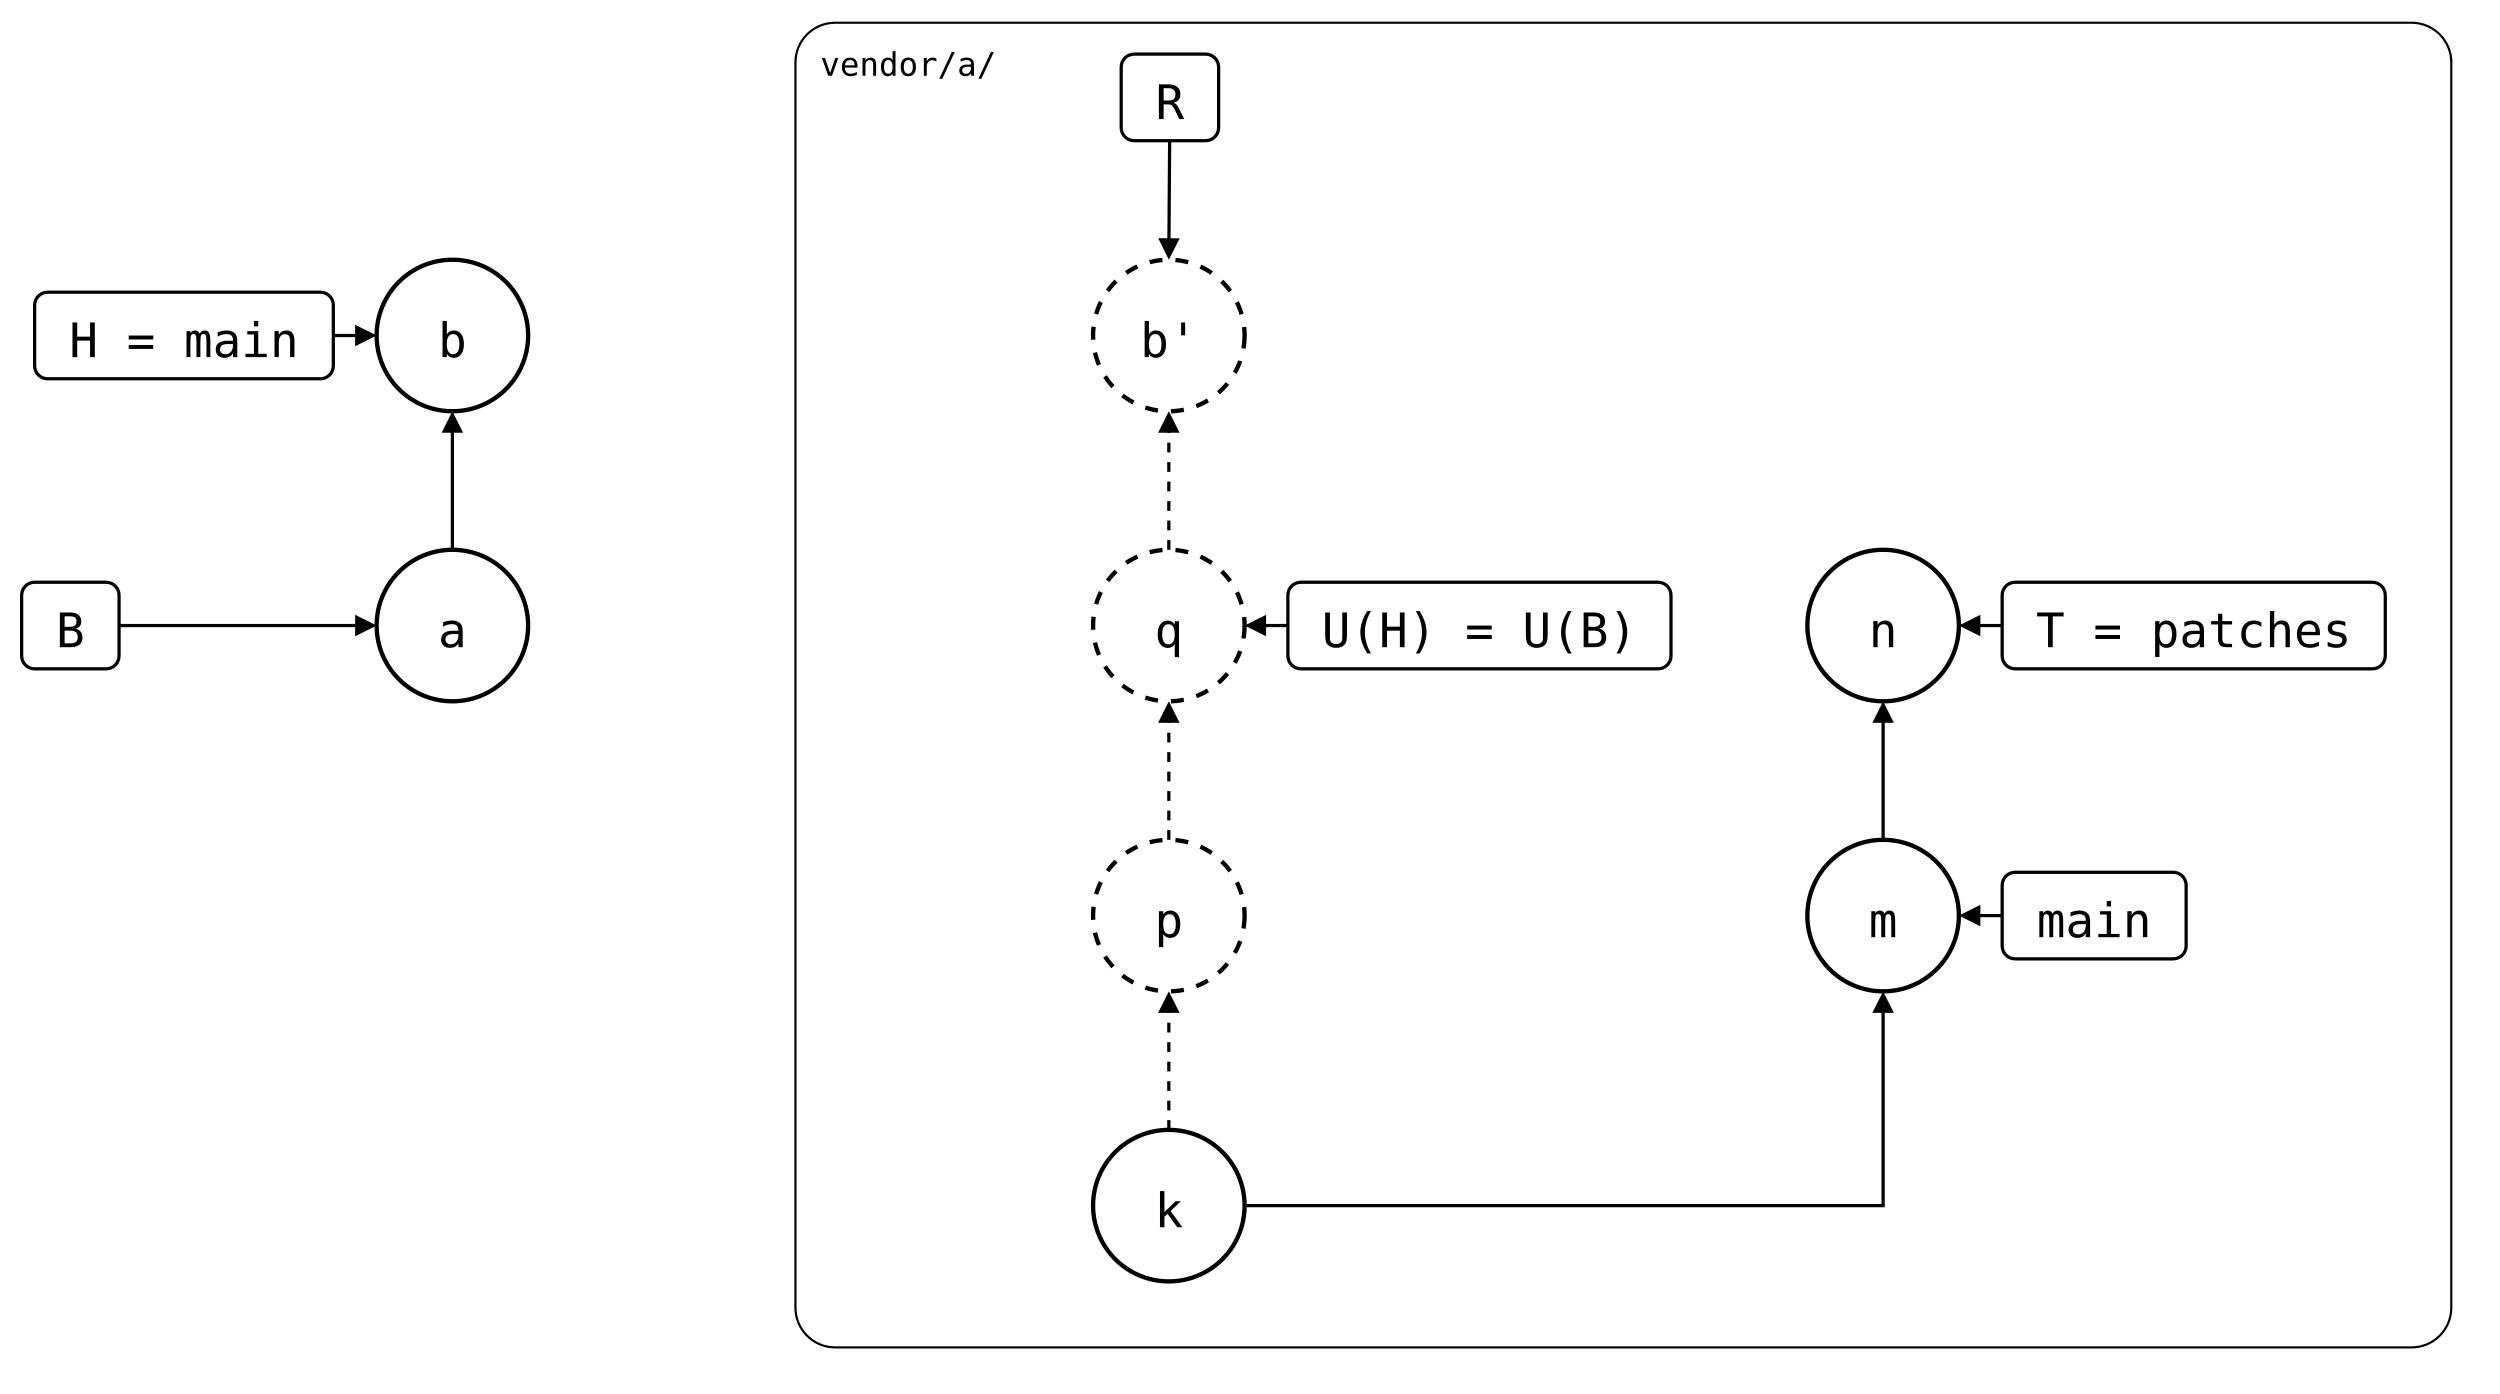
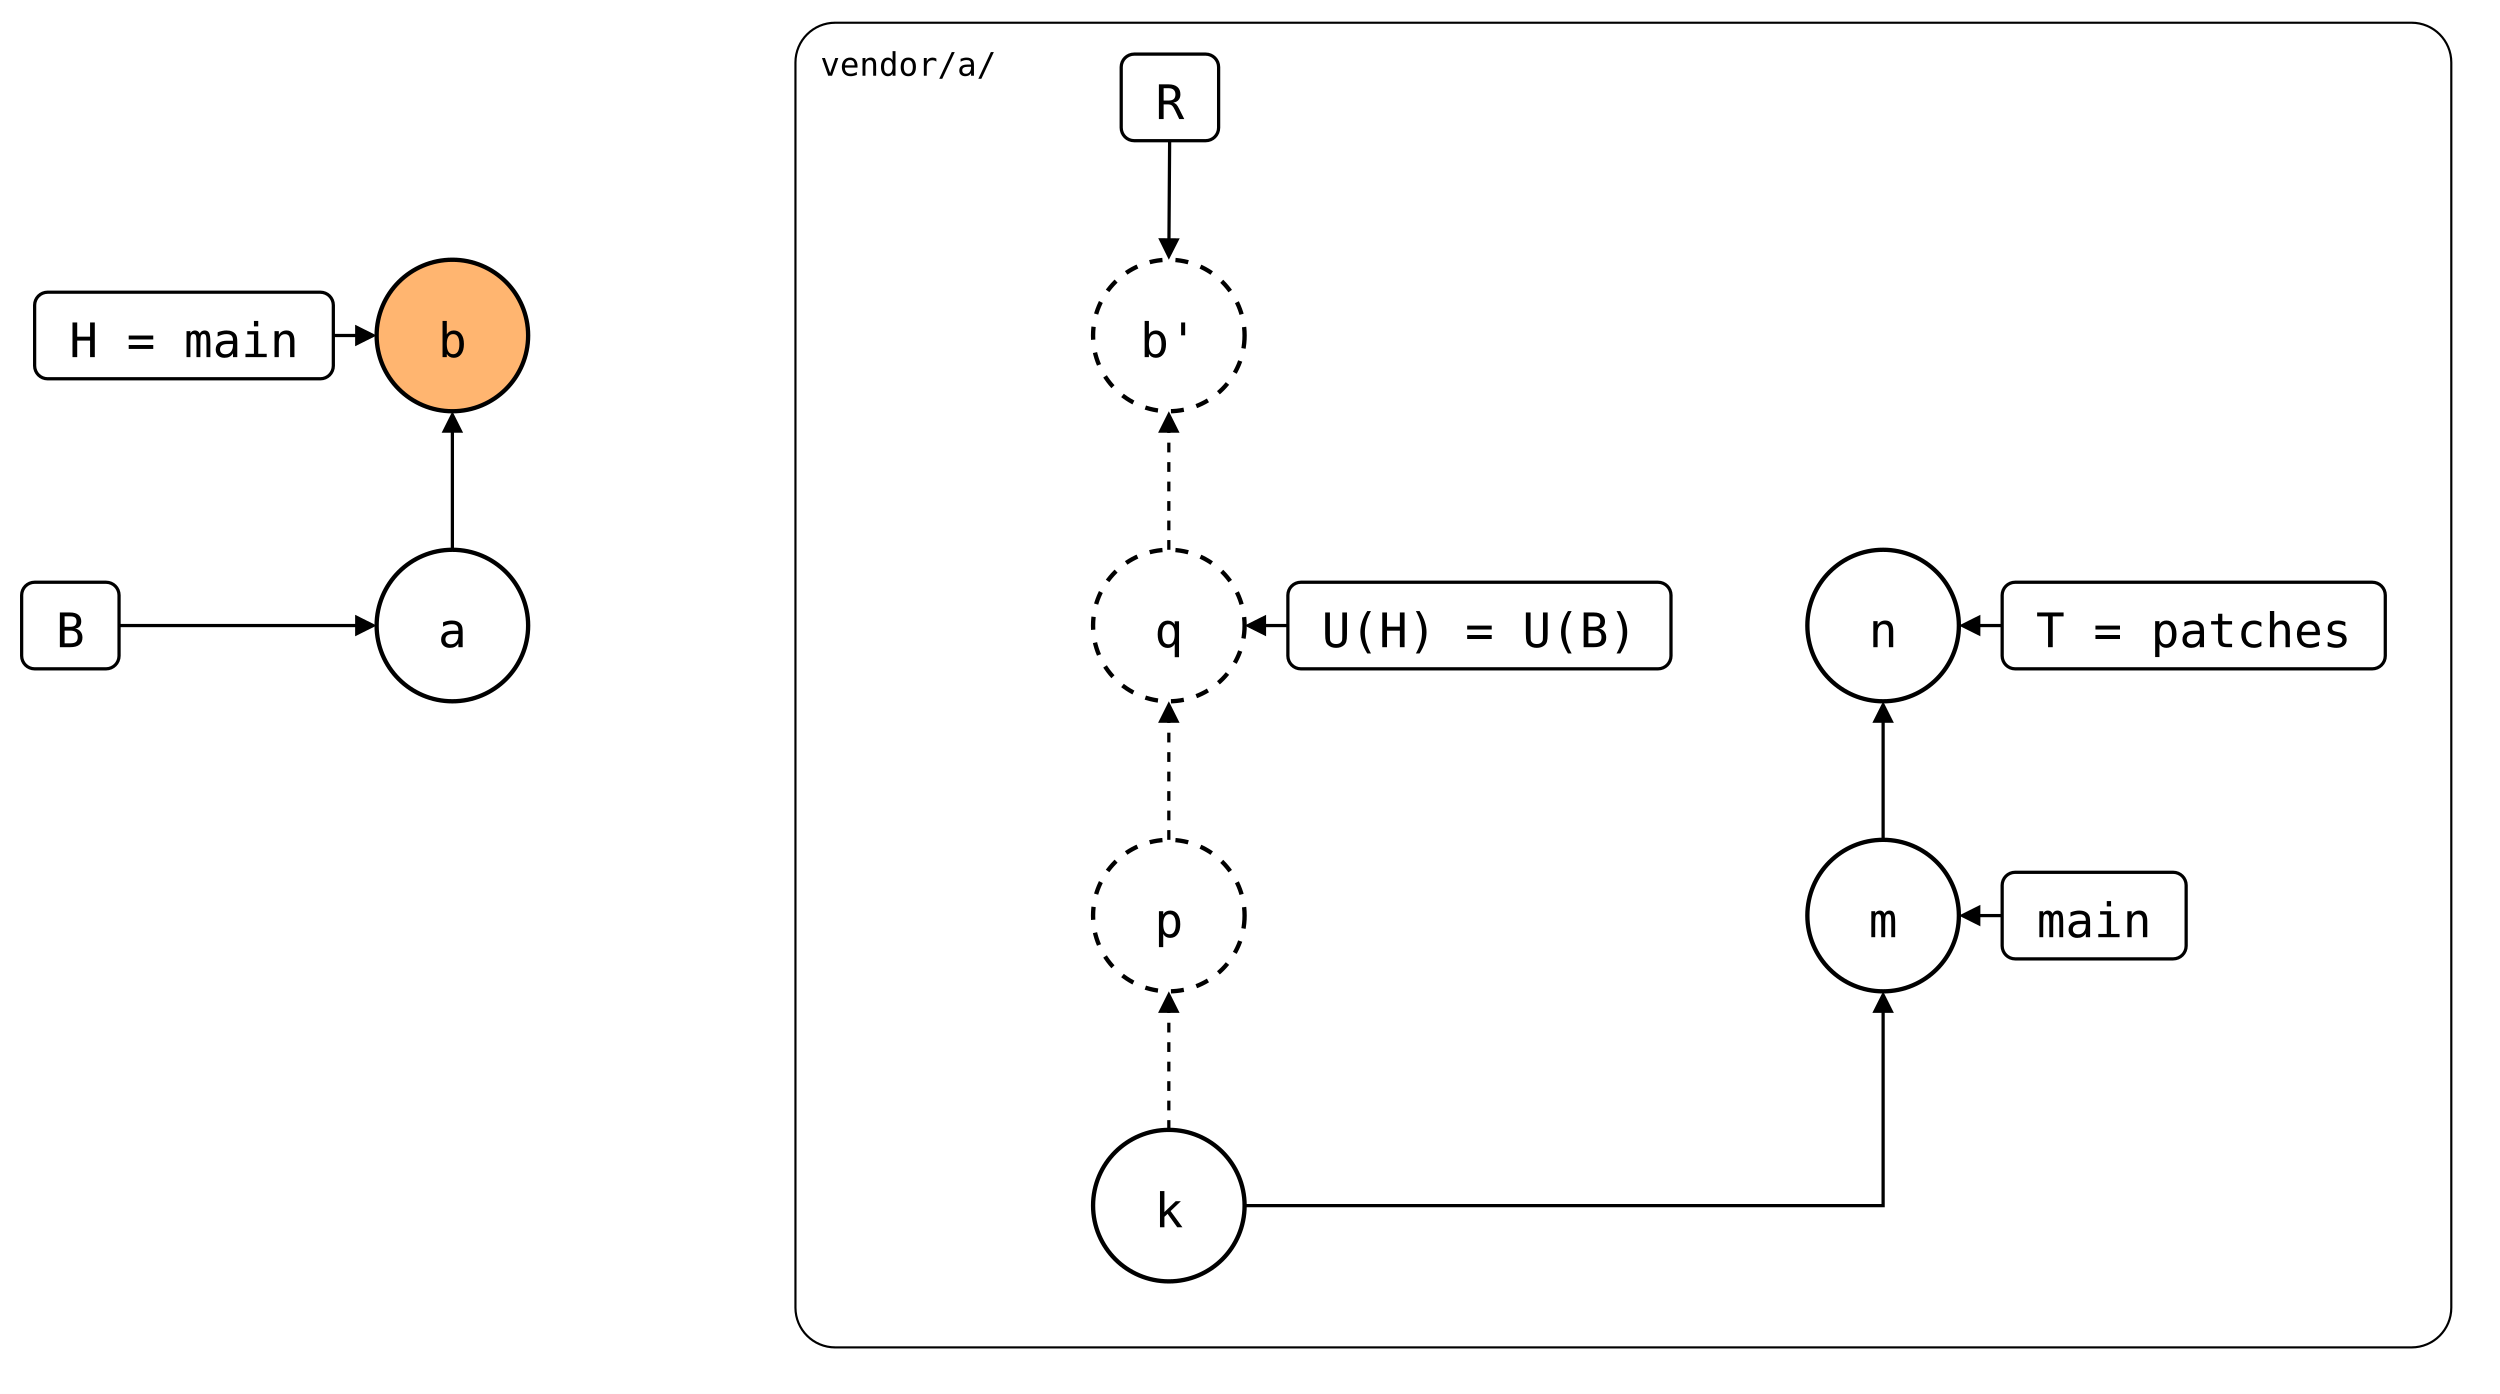
- <svg xmlns="http://www.w3.org/2000/svg" style="background: #ffffff; background-color: light-dark(#ffffff, #121212); color-scheme: light dark;" version="1.1" width="1155px" height="644px" viewBox="0 0 1155 644" id="ge-svg-Di_DtUxA1-rtigqholSJ" content="&lt;mxfile host=&quot;Electron&quot;&gt;&#10;  &lt;diagram name=&quot;unpushed-local-commit&quot; id=&quot;unpushed-local-commit&quot;&gt;&#10;    &lt;mxGraphModel grid=&quot;0&quot; gridSize=&quot;10&quot; guides=&quot;1&quot; tooltips=&quot;1&quot; connect=&quot;1&quot; arrows=&quot;1&quot; fold=&quot;0&quot; page=&quot;0&quot; pageScale=&quot;1&quot; pageWidth=&quot;850&quot; pageHeight=&quot;1100&quot; background=&quot;#ffffff&quot; math=&quot;0&quot; shadow=&quot;0&quot;&gt;&#10;      &lt;root&gt;&#10;        &lt;mxCell id=&quot;0&quot; /&gt;&#10;        &lt;mxCell id=&quot;1&quot; parent=&quot;0&quot; /&gt;&#10;        &lt;mxCell id=&quot;lane&quot; parent=&quot;1&quot; style=&quot;rounded=1;arcSize=3;fillColor=none;strokeWidth=1;fontSize=15;verticalAlign=top;align=left;spacingLeft=10;spacingTop=4;fontFamily=Roboto Mono,monospace;&quot; value=&quot;vendor/a/&quot; vertex=&quot;1&quot;&gt;&#10;          &lt;mxGeometry height=&quot;612&quot; width=&quot;765&quot; x=&quot;422&quot; y=&quot;30&quot; as=&quot;geometry&quot; /&gt;&#10;        &lt;/mxCell&gt;&#10;        &lt;mxCell id=&quot;k&quot; parent=&quot;1&quot; style=&quot;ellipse;aspect=fixed;strokeWidth=2;fontSize=22;fontFamily=Roboto Mono,monospace;&quot; value=&quot;k&quot; vertex=&quot;1&quot;&gt;&#10;          &lt;mxGeometry height=&quot;70&quot; width=&quot;70&quot; x=&quot;560&quot; y=&quot;542&quot; as=&quot;geometry&quot; /&gt;&#10;        &lt;/mxCell&gt;&#10;        &lt;mxCell id=&quot;p&quot; parent=&quot;1&quot; style=&quot;ellipse;aspect=fixed;strokeWidth=2;fontSize=22;fontFamily=Roboto Mono,monospace;dashed=1;&quot; value=&quot;p&quot; vertex=&quot;1&quot;&gt;&#10;          &lt;mxGeometry height=&quot;70&quot; width=&quot;70&quot; x=&quot;560&quot; y=&quot;408&quot; as=&quot;geometry&quot; /&gt;&#10;        &lt;/mxCell&gt;&#10;        &lt;mxCell id=&quot;q&quot; parent=&quot;1&quot; style=&quot;ellipse;aspect=fixed;strokeWidth=2;fontSize=22;fontFamily=Roboto Mono,monospace;dashed=1;&quot; value=&quot;q&quot; vertex=&quot;1&quot;&gt;&#10;          &lt;mxGeometry height=&quot;70&quot; width=&quot;70&quot; x=&quot;560&quot; y=&quot;274&quot; as=&quot;geometry&quot; /&gt;&#10;        &lt;/mxCell&gt;&#10;        &lt;mxCell id=&quot;m&quot; parent=&quot;1&quot; style=&quot;ellipse;aspect=fixed;strokeWidth=2;fontSize=22;fontFamily=Roboto Mono,monospace;&quot; value=&quot;m&quot; vertex=&quot;1&quot;&gt;&#10;          &lt;mxGeometry height=&quot;70&quot; width=&quot;70&quot; x=&quot;890&quot; y=&quot;408&quot; as=&quot;geometry&quot; /&gt;&#10;        &lt;/mxCell&gt;&#10;        &lt;mxCell id=&quot;n&quot; parent=&quot;1&quot; style=&quot;ellipse;aspect=fixed;strokeWidth=2;fontSize=22;fontFamily=Roboto Mono,monospace;&quot; value=&quot;n&quot; vertex=&quot;1&quot;&gt;&#10;          &lt;mxGeometry height=&quot;70&quot; width=&quot;70&quot; x=&quot;890&quot; y=&quot;274&quot; as=&quot;geometry&quot; /&gt;&#10;        &lt;/mxCell&gt;&#10;        &lt;mxCell id=&quot;a&quot; parent=&quot;1&quot; style=&quot;ellipse;aspect=fixed;strokeWidth=2;fontSize=22;fontFamily=Roboto Mono,monospace;&quot; value=&quot;a&quot; vertex=&quot;1&quot;&gt;&#10;          &lt;mxGeometry height=&quot;70&quot; width=&quot;70&quot; x=&quot;229&quot; y=&quot;274&quot; as=&quot;geometry&quot; /&gt;&#10;        &lt;/mxCell&gt;&#10;        &lt;mxCell id=&quot;b&quot; parent=&quot;1&quot; style=&quot;ellipse;aspect=fixed;strokeWidth=2;fontSize=22;fontFamily=Roboto Mono,monospace;&quot; value=&quot;b&quot; vertex=&quot;1&quot;&gt;&#10;          &lt;mxGeometry height=&quot;70&quot; width=&quot;70&quot; x=&quot;229&quot; y=&quot;140&quot; as=&quot;geometry&quot; /&gt;&#10;        &lt;/mxCell&gt;&#10;        &lt;mxCell id=&quot;b2&quot; parent=&quot;1&quot; style=&quot;ellipse;aspect=fixed;strokeWidth=2;fontSize=22;fontFamily=Roboto Mono,monospace;dashed=1;&quot; value=&quot;b&amp;#39;&quot; vertex=&quot;1&quot;&gt;&#10;          &lt;mxGeometry height=&quot;70&quot; width=&quot;70&quot; x=&quot;560&quot; y=&quot;140&quot; as=&quot;geometry&quot; /&gt;&#10;        &lt;/mxCell&gt;&#10;        &lt;mxCell id=&quot;h&quot; parent=&quot;1&quot; style=&quot;rounded=1;strokeWidth=1.5;fontSize=22;fontFamily=Roboto Mono,monospace;&quot; value=&quot;H = main&quot; vertex=&quot;1&quot;&gt;&#10;          &lt;mxGeometry height=&quot;40&quot; width=&quot;138&quot; x=&quot;71&quot; y=&quot;155&quot; as=&quot;geometry&quot; /&gt;&#10;        &lt;/mxCell&gt;&#10;        &lt;mxCell id=&quot;bb&quot; parent=&quot;1&quot; style=&quot;rounded=1;strokeWidth=1.5;fontSize=22;fontFamily=Roboto Mono,monospace;&quot; value=&quot;B&quot; vertex=&quot;1&quot;&gt;&#10;          &lt;mxGeometry height=&quot;40&quot; width=&quot;45&quot; x=&quot;65&quot; y=&quot;289&quot; as=&quot;geometry&quot; /&gt;&#10;        &lt;/mxCell&gt;&#10;        &lt;mxCell id=&quot;r&quot; parent=&quot;1&quot; style=&quot;rounded=1;strokeWidth=1.5;fontSize=22;fontFamily=Roboto Mono,monospace;&quot; value=&quot;R&quot; vertex=&quot;1&quot;&gt;&#10;          &lt;mxGeometry height=&quot;40&quot; width=&quot;45&quot; x=&quot;573&quot; y=&quot;45&quot; as=&quot;geometry&quot; /&gt;&#10;        &lt;/mxCell&gt;&#10;        &lt;mxCell id=&quot;u&quot; parent=&quot;1&quot; style=&quot;rounded=1;strokeWidth=1.5;fontSize=22;fontFamily=Roboto Mono,monospace;&quot; value=&quot;U(H) = U(B)&quot; vertex=&quot;1&quot;&gt;&#10;          &lt;mxGeometry height=&quot;40&quot; width=&quot;177&quot; x=&quot;650&quot; y=&quot;289&quot; as=&quot;geometry&quot; /&gt;&#10;        &lt;/mxCell&gt;&#10;        &lt;mxCell id=&quot;bm&quot; parent=&quot;1&quot; style=&quot;rounded=1;strokeWidth=1.5;fontSize=22;fontFamily=Roboto Mono,monospace;&quot; value=&quot;main&quot; vertex=&quot;1&quot;&gt;&#10;          &lt;mxGeometry height=&quot;40&quot; width=&quot;85&quot; x=&quot;980&quot; y=&quot;423&quot; as=&quot;geometry&quot; /&gt;&#10;        &lt;/mxCell&gt;&#10;        &lt;mxCell id=&quot;bn&quot; parent=&quot;1&quot; style=&quot;rounded=1;strokeWidth=1.5;fontSize=22;fontFamily=Roboto Mono,monospace;&quot; value=&quot;T = patches&quot; vertex=&quot;1&quot;&gt;&#10;          &lt;mxGeometry height=&quot;40&quot; width=&quot;177&quot; x=&quot;980&quot; y=&quot;289&quot; as=&quot;geometry&quot; /&gt;&#10;        &lt;/mxCell&gt;&#10;        &lt;mxCell id=&quot;e1&quot; edge=&quot;1&quot; parent=&quot;1&quot; source=&quot;k&quot; style=&quot;endArrow=block;endFill=1;html=1;strokeWidth=1.5;rounded=0;dashed=1;&quot; target=&quot;p&quot;&gt;&#10;          &lt;mxGeometry relative=&quot;1&quot; as=&quot;geometry&quot; /&gt;&#10;        &lt;/mxCell&gt;&#10;        &lt;mxCell id=&quot;e2&quot; edge=&quot;1&quot; parent=&quot;1&quot; source=&quot;p&quot; style=&quot;endArrow=block;endFill=1;html=1;strokeWidth=1.5;rounded=0;dashed=1;&quot; target=&quot;q&quot;&gt;&#10;          &lt;mxGeometry relative=&quot;1&quot; as=&quot;geometry&quot; /&gt;&#10;        &lt;/mxCell&gt;&#10;        &lt;mxCell id=&quot;e3&quot; edge=&quot;1&quot; parent=&quot;1&quot; source=&quot;k&quot; style=&quot;edgeStyle=orthogonalEdgeStyle;exitX=1;exitY=0.5;entryX=0.5;entryY=1;endArrow=block;endFill=1;html=1;strokeWidth=1.5;rounded=0;&quot; target=&quot;m&quot;&gt;&#10;          &lt;mxGeometry relative=&quot;1&quot; as=&quot;geometry&quot; /&gt;&#10;        &lt;/mxCell&gt;&#10;        &lt;mxCell id=&quot;e4&quot; edge=&quot;1&quot; parent=&quot;1&quot; source=&quot;m&quot; style=&quot;endArrow=block;endFill=1;html=1;strokeWidth=1.5;rounded=0;&quot; target=&quot;n&quot;&gt;&#10;          &lt;mxGeometry relative=&quot;1&quot; as=&quot;geometry&quot; /&gt;&#10;        &lt;/mxCell&gt;&#10;        &lt;mxCell id=&quot;e5&quot; edge=&quot;1&quot; parent=&quot;1&quot; source=&quot;a&quot; style=&quot;endArrow=block;endFill=1;html=1;strokeWidth=1.5;rounded=0;&quot; target=&quot;b&quot;&gt;&#10;          &lt;mxGeometry relative=&quot;1&quot; as=&quot;geometry&quot; /&gt;&#10;        &lt;/mxCell&gt;&#10;        &lt;mxCell id=&quot;e6&quot; edge=&quot;1&quot; parent=&quot;1&quot; source=&quot;q&quot; style=&quot;endArrow=block;endFill=1;html=1;strokeWidth=1.5;rounded=0;dashed=1;&quot; target=&quot;b2&quot;&gt;&#10;          &lt;mxGeometry relative=&quot;1&quot; as=&quot;geometry&quot; /&gt;&#10;        &lt;/mxCell&gt;&#10;        &lt;mxCell id=&quot;e7&quot; edge=&quot;1&quot; parent=&quot;1&quot; source=&quot;h&quot; style=&quot;endArrow=block;endFill=1;html=1;strokeWidth=1.5;rounded=0;&quot; target=&quot;b&quot;&gt;&#10;          &lt;mxGeometry relative=&quot;1&quot; as=&quot;geometry&quot; /&gt;&#10;        &lt;/mxCell&gt;&#10;        &lt;mxCell id=&quot;e8&quot; edge=&quot;1&quot; parent=&quot;1&quot; source=&quot;bb&quot; style=&quot;endArrow=block;endFill=1;html=1;strokeWidth=1.5;rounded=0;&quot; target=&quot;a&quot;&gt;&#10;          &lt;mxGeometry relative=&quot;1&quot; as=&quot;geometry&quot; /&gt;&#10;        &lt;/mxCell&gt;&#10;        &lt;mxCell id=&quot;e9&quot; edge=&quot;1&quot; parent=&quot;1&quot; source=&quot;r&quot; style=&quot;endArrow=block;endFill=1;html=1;strokeWidth=1.5;rounded=0;&quot; target=&quot;b2&quot;&gt;&#10;          &lt;mxGeometry relative=&quot;1&quot; as=&quot;geometry&quot; /&gt;&#10;        &lt;/mxCell&gt;&#10;        &lt;mxCell id=&quot;e10&quot; edge=&quot;1&quot; parent=&quot;1&quot; source=&quot;u&quot; style=&quot;endArrow=block;endFill=1;html=1;strokeWidth=1.5;rounded=0;&quot; target=&quot;q&quot;&gt;&#10;          &lt;mxGeometry relative=&quot;1&quot; as=&quot;geometry&quot; /&gt;&#10;        &lt;/mxCell&gt;&#10;        &lt;mxCell id=&quot;e11&quot; edge=&quot;1&quot; parent=&quot;1&quot; source=&quot;bm&quot; style=&quot;endArrow=block;endFill=1;html=1;strokeWidth=1.5;rounded=0;&quot; target=&quot;m&quot;&gt;&#10;          &lt;mxGeometry relative=&quot;1&quot; as=&quot;geometry&quot; /&gt;&#10;        &lt;/mxCell&gt;&#10;        &lt;mxCell id=&quot;e12&quot; edge=&quot;1&quot; parent=&quot;1&quot; source=&quot;bn&quot; style=&quot;endArrow=block;endFill=1;html=1;strokeWidth=1.5;rounded=0;&quot; target=&quot;n&quot;&gt;&#10;          &lt;mxGeometry relative=&quot;1&quot; as=&quot;geometry&quot; /&gt;&#10;        &lt;/mxCell&gt;&#10;      &lt;/root&gt;&#10;    &lt;/mxGraphModel&gt;&#10;  &lt;/diagram&gt;&#10;&lt;/mxfile&gt;&#10;">
-   <style type="text/css">@supports (color: light-dark(#000, #fff)) { #ge-svg-Di_DtUxA1-rtigqholSJ { --ge-adaptive-bg: light-dark(#ffffff, var(--ge-dark-color, #121212)); } }</style>
+ <svg xmlns="http://www.w3.org/2000/svg" style="background: #ffffff; background-color: light-dark(#ffffff, #121212); color-scheme: light dark;" version="1.1" width="1155px" height="644px" viewBox="0 0 1155 644" id="ge-svg-sF1J1yBfKbfYiy0EshOV" content="&lt;mxfile host=&quot;Electron&quot;&gt;&#10;  &lt;diagram name=&quot;unpushed-local-commit&quot; id=&quot;unpushed-local-commit&quot;&gt;&#10;    &lt;mxGraphModel grid=&quot;0&quot; gridSize=&quot;10&quot; guides=&quot;1&quot; tooltips=&quot;1&quot; connect=&quot;1&quot; arrows=&quot;1&quot; fold=&quot;0&quot; page=&quot;0&quot; pageScale=&quot;1&quot; pageWidth=&quot;850&quot; pageHeight=&quot;1100&quot; background=&quot;#ffffff&quot; math=&quot;0&quot; shadow=&quot;0&quot;&gt;&#10;      &lt;root&gt;&#10;        &lt;mxCell id=&quot;0&quot; /&gt;&#10;        &lt;mxCell id=&quot;1&quot; parent=&quot;0&quot; /&gt;&#10;        &lt;mxCell id=&quot;lane&quot; parent=&quot;1&quot; style=&quot;rounded=1;arcSize=3;fillColor=none;strokeWidth=1;fontSize=15;verticalAlign=top;align=left;spacingLeft=10;spacingTop=4;fontFamily=Roboto Mono,monospace;&quot; value=&quot;vendor/a/&quot; vertex=&quot;1&quot;&gt;&#10;          &lt;mxGeometry height=&quot;612&quot; width=&quot;765&quot; x=&quot;422&quot; y=&quot;30&quot; as=&quot;geometry&quot; /&gt;&#10;        &lt;/mxCell&gt;&#10;        &lt;mxCell id=&quot;k&quot; parent=&quot;1&quot; style=&quot;ellipse;aspect=fixed;strokeWidth=2;fontSize=22;fontFamily=Roboto Mono,monospace;&quot; value=&quot;k&quot; vertex=&quot;1&quot;&gt;&#10;          &lt;mxGeometry height=&quot;70&quot; width=&quot;70&quot; x=&quot;560&quot; y=&quot;542&quot; as=&quot;geometry&quot; /&gt;&#10;        &lt;/mxCell&gt;&#10;        &lt;mxCell id=&quot;p&quot; parent=&quot;1&quot; style=&quot;ellipse;aspect=fixed;strokeWidth=2;fontSize=22;fontFamily=Roboto Mono,monospace;dashed=1;&quot; value=&quot;p&quot; vertex=&quot;1&quot;&gt;&#10;          &lt;mxGeometry height=&quot;70&quot; width=&quot;70&quot; x=&quot;560&quot; y=&quot;408&quot; as=&quot;geometry&quot; /&gt;&#10;        &lt;/mxCell&gt;&#10;        &lt;mxCell id=&quot;q&quot; parent=&quot;1&quot; style=&quot;ellipse;aspect=fixed;strokeWidth=2;fontSize=22;fontFamily=Roboto Mono,monospace;dashed=1;&quot; value=&quot;q&quot; vertex=&quot;1&quot;&gt;&#10;          &lt;mxGeometry height=&quot;70&quot; width=&quot;70&quot; x=&quot;560&quot; y=&quot;274&quot; as=&quot;geometry&quot; /&gt;&#10;        &lt;/mxCell&gt;&#10;        &lt;mxCell id=&quot;m&quot; parent=&quot;1&quot; style=&quot;ellipse;aspect=fixed;strokeWidth=2;fontSize=22;fontFamily=Roboto Mono,monospace;&quot; value=&quot;m&quot; vertex=&quot;1&quot;&gt;&#10;          &lt;mxGeometry height=&quot;70&quot; width=&quot;70&quot; x=&quot;890&quot; y=&quot;408&quot; as=&quot;geometry&quot; /&gt;&#10;        &lt;/mxCell&gt;&#10;        &lt;mxCell id=&quot;n&quot; parent=&quot;1&quot; style=&quot;ellipse;aspect=fixed;strokeWidth=2;fontSize=22;fontFamily=Roboto Mono,monospace;&quot; value=&quot;n&quot; vertex=&quot;1&quot;&gt;&#10;          &lt;mxGeometry height=&quot;70&quot; width=&quot;70&quot; x=&quot;890&quot; y=&quot;274&quot; as=&quot;geometry&quot; /&gt;&#10;        &lt;/mxCell&gt;&#10;        &lt;mxCell id=&quot;a&quot; parent=&quot;1&quot; style=&quot;ellipse;aspect=fixed;strokeWidth=2;fontSize=22;fontFamily=Roboto Mono,monospace;&quot; value=&quot;a&quot; vertex=&quot;1&quot;&gt;&#10;          &lt;mxGeometry height=&quot;70&quot; width=&quot;70&quot; x=&quot;229&quot; y=&quot;274&quot; as=&quot;geometry&quot; /&gt;&#10;        &lt;/mxCell&gt;&#10;        &lt;mxCell id=&quot;b&quot; parent=&quot;1&quot; style=&quot;ellipse;aspect=fixed;strokeWidth=2;fontSize=22;fontFamily=Roboto Mono,monospace;fillColor=#FFB570;&quot; value=&quot;b&quot; vertex=&quot;1&quot;&gt;&#10;          &lt;mxGeometry height=&quot;70&quot; width=&quot;70&quot; x=&quot;229&quot; y=&quot;140&quot; as=&quot;geometry&quot; /&gt;&#10;        &lt;/mxCell&gt;&#10;        &lt;mxCell id=&quot;b2&quot; parent=&quot;1&quot; style=&quot;ellipse;aspect=fixed;strokeWidth=2;fontSize=22;fontFamily=Roboto Mono,monospace;dashed=1;&quot; value=&quot;b&amp;#39;&quot; vertex=&quot;1&quot;&gt;&#10;          &lt;mxGeometry height=&quot;70&quot; width=&quot;70&quot; x=&quot;560&quot; y=&quot;140&quot; as=&quot;geometry&quot; /&gt;&#10;        &lt;/mxCell&gt;&#10;        &lt;mxCell id=&quot;h&quot; parent=&quot;1&quot; style=&quot;rounded=1;strokeWidth=1.5;fontSize=22;fontFamily=Roboto Mono,monospace;&quot; value=&quot;H = main&quot; vertex=&quot;1&quot;&gt;&#10;          &lt;mxGeometry height=&quot;40&quot; width=&quot;138&quot; x=&quot;71&quot; y=&quot;155&quot; as=&quot;geometry&quot; /&gt;&#10;        &lt;/mxCell&gt;&#10;        &lt;mxCell id=&quot;bb&quot; parent=&quot;1&quot; style=&quot;rounded=1;strokeWidth=1.5;fontSize=22;fontFamily=Roboto Mono,monospace;&quot; value=&quot;B&quot; vertex=&quot;1&quot;&gt;&#10;          &lt;mxGeometry height=&quot;40&quot; width=&quot;45&quot; x=&quot;65&quot; y=&quot;289&quot; as=&quot;geometry&quot; /&gt;&#10;        &lt;/mxCell&gt;&#10;        &lt;mxCell id=&quot;r&quot; parent=&quot;1&quot; style=&quot;rounded=1;strokeWidth=1.5;fontSize=22;fontFamily=Roboto Mono,monospace;&quot; value=&quot;R&quot; vertex=&quot;1&quot;&gt;&#10;          &lt;mxGeometry height=&quot;40&quot; width=&quot;45&quot; x=&quot;573&quot; y=&quot;45&quot; as=&quot;geometry&quot; /&gt;&#10;        &lt;/mxCell&gt;&#10;        &lt;mxCell id=&quot;u&quot; parent=&quot;1&quot; style=&quot;rounded=1;strokeWidth=1.5;fontSize=22;fontFamily=Roboto Mono,monospace;&quot; value=&quot;U(H) = U(B)&quot; vertex=&quot;1&quot;&gt;&#10;          &lt;mxGeometry height=&quot;40&quot; width=&quot;177&quot; x=&quot;650&quot; y=&quot;289&quot; as=&quot;geometry&quot; /&gt;&#10;        &lt;/mxCell&gt;&#10;        &lt;mxCell id=&quot;bm&quot; parent=&quot;1&quot; style=&quot;rounded=1;strokeWidth=1.5;fontSize=22;fontFamily=Roboto Mono,monospace;&quot; value=&quot;main&quot; vertex=&quot;1&quot;&gt;&#10;          &lt;mxGeometry height=&quot;40&quot; width=&quot;85&quot; x=&quot;980&quot; y=&quot;423&quot; as=&quot;geometry&quot; /&gt;&#10;        &lt;/mxCell&gt;&#10;        &lt;mxCell id=&quot;bn&quot; parent=&quot;1&quot; style=&quot;rounded=1;strokeWidth=1.5;fontSize=22;fontFamily=Roboto Mono,monospace;&quot; value=&quot;T = patches&quot; vertex=&quot;1&quot;&gt;&#10;          &lt;mxGeometry height=&quot;40&quot; width=&quot;177&quot; x=&quot;980&quot; y=&quot;289&quot; as=&quot;geometry&quot; /&gt;&#10;        &lt;/mxCell&gt;&#10;        &lt;mxCell id=&quot;e1&quot; edge=&quot;1&quot; parent=&quot;1&quot; source=&quot;k&quot; style=&quot;endArrow=block;endFill=1;html=1;strokeWidth=1.5;rounded=0;dashed=1;&quot; target=&quot;p&quot;&gt;&#10;          &lt;mxGeometry relative=&quot;1&quot; as=&quot;geometry&quot; /&gt;&#10;        &lt;/mxCell&gt;&#10;        &lt;mxCell id=&quot;e2&quot; edge=&quot;1&quot; parent=&quot;1&quot; source=&quot;p&quot; style=&quot;endArrow=block;endFill=1;html=1;strokeWidth=1.5;rounded=0;dashed=1;&quot; target=&quot;q&quot;&gt;&#10;          &lt;mxGeometry relative=&quot;1&quot; as=&quot;geometry&quot; /&gt;&#10;        &lt;/mxCell&gt;&#10;        &lt;mxCell id=&quot;e3&quot; edge=&quot;1&quot; parent=&quot;1&quot; source=&quot;k&quot; style=&quot;edgeStyle=orthogonalEdgeStyle;exitX=1;exitY=0.5;entryX=0.5;entryY=1;endArrow=block;endFill=1;html=1;strokeWidth=1.5;rounded=0;&quot; target=&quot;m&quot;&gt;&#10;          &lt;mxGeometry relative=&quot;1&quot; as=&quot;geometry&quot; /&gt;&#10;        &lt;/mxCell&gt;&#10;        &lt;mxCell id=&quot;e4&quot; edge=&quot;1&quot; parent=&quot;1&quot; source=&quot;m&quot; style=&quot;endArrow=block;endFill=1;html=1;strokeWidth=1.5;rounded=0;&quot; target=&quot;n&quot;&gt;&#10;          &lt;mxGeometry relative=&quot;1&quot; as=&quot;geometry&quot; /&gt;&#10;        &lt;/mxCell&gt;&#10;        &lt;mxCell id=&quot;e5&quot; edge=&quot;1&quot; parent=&quot;1&quot; source=&quot;a&quot; style=&quot;endArrow=block;endFill=1;html=1;strokeWidth=1.5;rounded=0;&quot; target=&quot;b&quot;&gt;&#10;          &lt;mxGeometry relative=&quot;1&quot; as=&quot;geometry&quot; /&gt;&#10;        &lt;/mxCell&gt;&#10;        &lt;mxCell id=&quot;e6&quot; edge=&quot;1&quot; parent=&quot;1&quot; source=&quot;q&quot; style=&quot;endArrow=block;endFill=1;html=1;strokeWidth=1.5;rounded=0;dashed=1;&quot; target=&quot;b2&quot;&gt;&#10;          &lt;mxGeometry relative=&quot;1&quot; as=&quot;geometry&quot; /&gt;&#10;        &lt;/mxCell&gt;&#10;        &lt;mxCell id=&quot;e7&quot; edge=&quot;1&quot; parent=&quot;1&quot; source=&quot;h&quot; style=&quot;endArrow=block;endFill=1;html=1;strokeWidth=1.5;rounded=0;&quot; target=&quot;b&quot;&gt;&#10;          &lt;mxGeometry relative=&quot;1&quot; as=&quot;geometry&quot; /&gt;&#10;        &lt;/mxCell&gt;&#10;        &lt;mxCell id=&quot;e8&quot; edge=&quot;1&quot; parent=&quot;1&quot; source=&quot;bb&quot; style=&quot;endArrow=block;endFill=1;html=1;strokeWidth=1.5;rounded=0;&quot; target=&quot;a&quot;&gt;&#10;          &lt;mxGeometry relative=&quot;1&quot; as=&quot;geometry&quot; /&gt;&#10;        &lt;/mxCell&gt;&#10;        &lt;mxCell id=&quot;e9&quot; edge=&quot;1&quot; parent=&quot;1&quot; source=&quot;r&quot; style=&quot;endArrow=block;endFill=1;html=1;strokeWidth=1.5;rounded=0;&quot; target=&quot;b2&quot;&gt;&#10;          &lt;mxGeometry relative=&quot;1&quot; as=&quot;geometry&quot; /&gt;&#10;        &lt;/mxCell&gt;&#10;        &lt;mxCell id=&quot;e10&quot; edge=&quot;1&quot; parent=&quot;1&quot; source=&quot;u&quot; style=&quot;endArrow=block;endFill=1;html=1;strokeWidth=1.5;rounded=0;&quot; target=&quot;q&quot;&gt;&#10;          &lt;mxGeometry relative=&quot;1&quot; as=&quot;geometry&quot; /&gt;&#10;        &lt;/mxCell&gt;&#10;        &lt;mxCell id=&quot;e11&quot; edge=&quot;1&quot; parent=&quot;1&quot; source=&quot;bm&quot; style=&quot;endArrow=block;endFill=1;html=1;strokeWidth=1.5;rounded=0;&quot; target=&quot;m&quot;&gt;&#10;          &lt;mxGeometry relative=&quot;1&quot; as=&quot;geometry&quot; /&gt;&#10;        &lt;/mxCell&gt;&#10;        &lt;mxCell id=&quot;e12&quot; edge=&quot;1&quot; parent=&quot;1&quot; source=&quot;bn&quot; style=&quot;endArrow=block;endFill=1;html=1;strokeWidth=1.5;rounded=0;&quot; target=&quot;n&quot;&gt;&#10;          &lt;mxGeometry relative=&quot;1&quot; as=&quot;geometry&quot; /&gt;&#10;        &lt;/mxCell&gt;&#10;      &lt;/root&gt;&#10;    &lt;/mxGraphModel&gt;&#10;  &lt;/diagram&gt;&#10;&lt;/mxfile&gt;&#10;">
+   <style type="text/css">@supports (color: light-dark(#000, #fff)) { #ge-svg-sF1J1yBfKbfYiy0EshOV { --ge-adaptive-bg: light-dark(#ffffff, var(--ge-dark-color, #121212)); } }</style>
  <defs />
  <rect fill="#ffffff" width="100%" height="100%" x="0" y="0" style="fill: light-dark(rgb(255, 255, 255), rgb(18, 18, 18));" />
  <g>
    <g data-cell-id="0">
      <g data-cell-id="1">
        <g data-cell-id="lane">
          <g transform="translate(0.5,0.5)">
            <rect x="367" y="10" width="765" height="612" rx="18.36" ry="18.36" fill="none" stroke="#000000" pointer-events="all" style="stroke: light-dark(rgb(0, 0, 0), rgb(255, 255, 255));" />
          </g>
          <g>
            <g fill="#000000" font-family="'Roboto Mono', monospace" text-anchor="start" font-size="15px" style="fill: light-dark(rgb(0, 0, 0), rgb(255, 255, 255));">
              <text x="379" y="35">vendor/a/</text>
            </g>
          </g>
        </g>
        <g data-cell-id="k">
          <g>
            <ellipse cx="540" cy="557" rx="35" ry="35" fill="#ffffff" stroke="#000000" stroke-width="2" pointer-events="all" style="fill: var(--ge-adaptive-bg, #ffffff); stroke: light-dark(rgb(0, 0, 0), rgb(255, 255, 255));" />
          </g>
          <g>
            <g fill="#000000" font-family="'Roboto Mono', monospace" text-anchor="middle" font-size="22px" style="fill: light-dark(rgb(0, 0, 0), rgb(255, 255, 255));">
              <text x="540" y="567">k</text>
            </g>
          </g>
        </g>
        <g data-cell-id="p">
          <g>
            <ellipse cx="540" cy="423" rx="35" ry="35" fill="#ffffff" stroke="#000000" stroke-width="2" stroke-dasharray="6 6" pointer-events="all" style="fill: var(--ge-adaptive-bg, #ffffff); stroke: light-dark(rgb(0, 0, 0), rgb(255, 255, 255));" />
          </g>
          <g>
            <g fill="#000000" font-family="'Roboto Mono', monospace" text-anchor="middle" font-size="22px" style="fill: light-dark(rgb(0, 0, 0), rgb(255, 255, 255));">
              <text x="540" y="433">p</text>
            </g>
          </g>
        </g>
        <g data-cell-id="q">
          <g>
            <ellipse cx="540" cy="289" rx="35" ry="35" fill="#ffffff" stroke="#000000" stroke-width="2" stroke-dasharray="6 6" pointer-events="all" style="fill: var(--ge-adaptive-bg, #ffffff); stroke: light-dark(rgb(0, 0, 0), rgb(255, 255, 255));" />
          </g>
          <g>
            <g fill="#000000" font-family="'Roboto Mono', monospace" text-anchor="middle" font-size="22px" style="fill: light-dark(rgb(0, 0, 0), rgb(255, 255, 255));">
              <text x="540" y="299">q</text>
            </g>
          </g>
        </g>
        <g data-cell-id="m">
          <g>
            <ellipse cx="870" cy="423" rx="35" ry="35" fill="#ffffff" stroke="#000000" stroke-width="2" pointer-events="all" style="fill: var(--ge-adaptive-bg, #ffffff); stroke: light-dark(rgb(0, 0, 0), rgb(255, 255, 255));" />
          </g>
          <g>
            <g fill="#000000" font-family="'Roboto Mono', monospace" text-anchor="middle" font-size="22px" style="fill: light-dark(rgb(0, 0, 0), rgb(255, 255, 255));">
              <text x="870" y="433">m</text>
            </g>
          </g>
        </g>
        <g data-cell-id="n">
          <g>
            <ellipse cx="870" cy="289" rx="35" ry="35" fill="#ffffff" stroke="#000000" stroke-width="2" pointer-events="all" style="fill: var(--ge-adaptive-bg, #ffffff); stroke: light-dark(rgb(0, 0, 0), rgb(255, 255, 255));" />
          </g>
          <g>
            <g fill="#000000" font-family="'Roboto Mono', monospace" text-anchor="middle" font-size="22px" style="fill: light-dark(rgb(0, 0, 0), rgb(255, 255, 255));">
              <text x="870" y="299">n</text>
            </g>
          </g>
        </g>
        <g data-cell-id="a">
          <g>
            <ellipse cx="209" cy="289" rx="35" ry="35" fill="#ffffff" stroke="#000000" stroke-width="2" pointer-events="all" style="fill: var(--ge-adaptive-bg, #ffffff); stroke: light-dark(rgb(0, 0, 0), rgb(255, 255, 255));" />
          </g>
          <g>
            <g fill="#000000" font-family="'Roboto Mono', monospace" text-anchor="middle" font-size="22px" style="fill: light-dark(rgb(0, 0, 0), rgb(255, 255, 255));">
              <text x="209" y="299">a</text>
            </g>
          </g>
        </g>
        <g data-cell-id="b">
          <g>
-             <ellipse cx="209" cy="155" rx="35" ry="35" fill="#ffffff" stroke="#000000" stroke-width="2" pointer-events="all" style="fill: var(--ge-adaptive-bg, #ffffff); stroke: light-dark(rgb(0, 0, 0), rgb(255, 255, 255));" />
+             <ellipse cx="209" cy="155" rx="35" ry="35" fill="#ffb570" stroke="#000000" stroke-width="2" pointer-events="all" style="fill: light-dark(rgb(255, 181, 112), rgb(126, 63, 3)); stroke: light-dark(rgb(0, 0, 0), rgb(255, 255, 255));" />
          </g>
          <g>
            <g fill="#000000" font-family="'Roboto Mono', monospace" text-anchor="middle" font-size="22px" style="fill: light-dark(rgb(0, 0, 0), rgb(255, 255, 255));">
              <text x="209" y="165">b</text>
            </g>
          </g>
        </g>
        <g data-cell-id="b2">
          <g>
            <ellipse cx="540" cy="155" rx="35" ry="35" fill="#ffffff" stroke="#000000" stroke-width="2" stroke-dasharray="6 6" pointer-events="all" style="fill: var(--ge-adaptive-bg, #ffffff); stroke: light-dark(rgb(0, 0, 0), rgb(255, 255, 255));" />
          </g>
          <g>
            <g fill="#000000" font-family="'Roboto Mono', monospace" text-anchor="middle" font-size="22px" style="fill: light-dark(rgb(0, 0, 0), rgb(255, 255, 255));">
              <text x="540" y="165">b'</text>
            </g>
          </g>
        </g>
        <g data-cell-id="h">
          <g>
            <rect x="16" y="135" width="138" height="40" rx="6" ry="6" fill="#ffffff" stroke="#000000" stroke-width="1.5" pointer-events="all" style="fill: var(--ge-adaptive-bg, #ffffff); stroke: light-dark(rgb(0, 0, 0), rgb(255, 255, 255));" />
          </g>
          <g>
            <g fill="#000000" font-family="'Roboto Mono', monospace" text-anchor="middle" font-size="22px" style="fill: light-dark(rgb(0, 0, 0), rgb(255, 255, 255));">
              <text x="85" y="165">H = main</text>
            </g>
          </g>
        </g>
        <g data-cell-id="bb">
          <g>
            <rect x="10" y="269" width="45" height="40" rx="6" ry="6" fill="#ffffff" stroke="#000000" stroke-width="1.5" pointer-events="all" style="fill: var(--ge-adaptive-bg, #ffffff); stroke: light-dark(rgb(0, 0, 0), rgb(255, 255, 255));" />
          </g>
          <g>
            <g fill="#000000" font-family="'Roboto Mono', monospace" text-anchor="middle" font-size="22px" style="fill: light-dark(rgb(0, 0, 0), rgb(255, 255, 255));">
              <text x="32.5" y="299">B</text>
            </g>
          </g>
        </g>
        <g data-cell-id="r">
          <g>
            <rect x="518" y="25" width="45" height="40" rx="6" ry="6" fill="#ffffff" stroke="#000000" stroke-width="1.5" pointer-events="all" style="fill: var(--ge-adaptive-bg, #ffffff); stroke: light-dark(rgb(0, 0, 0), rgb(255, 255, 255));" />
          </g>
          <g>
            <g fill="#000000" font-family="'Roboto Mono', monospace" text-anchor="middle" font-size="22px" style="fill: light-dark(rgb(0, 0, 0), rgb(255, 255, 255));">
              <text x="540.5" y="55">R</text>
            </g>
          </g>
        </g>
        <g data-cell-id="u">
          <g>
            <rect x="595" y="269" width="177" height="40" rx="6" ry="6" fill="#ffffff" stroke="#000000" stroke-width="1.5" pointer-events="all" style="fill: var(--ge-adaptive-bg, #ffffff); stroke: light-dark(rgb(0, 0, 0), rgb(255, 255, 255));" />
          </g>
          <g>
            <g fill="#000000" font-family="'Roboto Mono', monospace" text-anchor="middle" font-size="22px" style="fill: light-dark(rgb(0, 0, 0), rgb(255, 255, 255));">
              <text x="683.5" y="299">U(H) = U(B)</text>
            </g>
          </g>
        </g>
        <g data-cell-id="bm">
          <g>
            <rect x="925" y="403" width="85" height="40" rx="6" ry="6" fill="#ffffff" stroke="#000000" stroke-width="1.5" pointer-events="all" style="fill: var(--ge-adaptive-bg, #ffffff); stroke: light-dark(rgb(0, 0, 0), rgb(255, 255, 255));" />
          </g>
          <g>
            <g fill="#000000" font-family="'Roboto Mono', monospace" text-anchor="middle" font-size="22px" style="fill: light-dark(rgb(0, 0, 0), rgb(255, 255, 255));">
              <text x="967.5" y="433">main</text>
            </g>
          </g>
        </g>
        <g data-cell-id="bn">
          <g>
            <rect x="925" y="269" width="177" height="40" rx="6" ry="6" fill="#ffffff" stroke="#000000" stroke-width="1.5" pointer-events="all" style="fill: var(--ge-adaptive-bg, #ffffff); stroke: light-dark(rgb(0, 0, 0), rgb(255, 255, 255));" />
          </g>
          <g>
            <g fill="#000000" font-family="'Roboto Mono', monospace" text-anchor="middle" font-size="22px" style="fill: light-dark(rgb(0, 0, 0), rgb(255, 255, 255));">
              <text x="1013.5" y="299">T = patches</text>
            </g>
          </g>
        </g>
        <g data-cell-id="e1">
          <g>
            <path d="M 540 522 L 540 467.18" fill="none" stroke="#000000" stroke-width="1.5" stroke-miterlimit="10" stroke-dasharray="4.5 4.5" pointer-events="stroke" style="stroke: light-dark(rgb(0, 0, 0), rgb(255, 255, 255));" />
            <path d="M 540 459.68 L 543.75 467.18 L 536.25 467.18 Z" fill="#000000" stroke="#000000" stroke-width="1.5" stroke-miterlimit="10" pointer-events="all" style="fill: light-dark(rgb(0, 0, 0), rgb(255, 255, 255)); stroke: light-dark(rgb(0, 0, 0), rgb(255, 255, 255));" />
          </g>
        </g>
        <g data-cell-id="e2">
          <g>
            <path d="M 540 388 L 540 333.18" fill="none" stroke="#000000" stroke-width="1.5" stroke-miterlimit="10" stroke-dasharray="4.5 4.5" pointer-events="stroke" style="stroke: light-dark(rgb(0, 0, 0), rgb(255, 255, 255));" />
            <path d="M 540 325.68 L 543.75 333.18 L 536.25 333.18 Z" fill="#000000" stroke="#000000" stroke-width="1.5" stroke-miterlimit="10" pointer-events="all" style="fill: light-dark(rgb(0, 0, 0), rgb(255, 255, 255)); stroke: light-dark(rgb(0, 0, 0), rgb(255, 255, 255));" />
          </g>
        </g>
        <g data-cell-id="e3">
          <g>
            <path d="M 575 557 L 870 557 L 870 467.18" fill="none" stroke="#000000" stroke-width="1.5" stroke-miterlimit="10" pointer-events="stroke" style="stroke: light-dark(rgb(0, 0, 0), rgb(255, 255, 255));" />
            <path d="M 870 459.68 L 873.75 467.18 L 866.25 467.18 Z" fill="#000000" stroke="#000000" stroke-width="1.5" stroke-miterlimit="10" pointer-events="all" style="fill: light-dark(rgb(0, 0, 0), rgb(255, 255, 255)); stroke: light-dark(rgb(0, 0, 0), rgb(255, 255, 255));" />
          </g>
        </g>
        <g data-cell-id="e4">
          <g>
            <path d="M 870 388 L 870 333.18" fill="none" stroke="#000000" stroke-width="1.5" stroke-miterlimit="10" pointer-events="stroke" style="stroke: light-dark(rgb(0, 0, 0), rgb(255, 255, 255));" />
            <path d="M 870 325.68 L 873.75 333.18 L 866.25 333.18 Z" fill="#000000" stroke="#000000" stroke-width="1.5" stroke-miterlimit="10" pointer-events="all" style="fill: light-dark(rgb(0, 0, 0), rgb(255, 255, 255)); stroke: light-dark(rgb(0, 0, 0), rgb(255, 255, 255));" />
          </g>
        </g>
        <g data-cell-id="e5">
          <g>
            <path d="M 209 254 L 209 199.18" fill="none" stroke="#000000" stroke-width="1.5" stroke-miterlimit="10" pointer-events="stroke" style="stroke: light-dark(rgb(0, 0, 0), rgb(255, 255, 255));" />
            <path d="M 209 191.68 L 212.75 199.18 L 205.25 199.18 Z" fill="#000000" stroke="#000000" stroke-width="1.5" stroke-miterlimit="10" pointer-events="all" style="fill: light-dark(rgb(0, 0, 0), rgb(255, 255, 255)); stroke: light-dark(rgb(0, 0, 0), rgb(255, 255, 255));" />
          </g>
        </g>
        <g data-cell-id="e6">
          <g>
            <path d="M 540 254 L 540 199.18" fill="none" stroke="#000000" stroke-width="1.5" stroke-miterlimit="10" stroke-dasharray="4.5 4.5" pointer-events="stroke" style="stroke: light-dark(rgb(0, 0, 0), rgb(255, 255, 255));" />
            <path d="M 540 191.68 L 543.75 199.18 L 536.25 199.18 Z" fill="#000000" stroke="#000000" stroke-width="1.5" stroke-miterlimit="10" pointer-events="all" style="fill: light-dark(rgb(0, 0, 0), rgb(255, 255, 255)); stroke: light-dark(rgb(0, 0, 0), rgb(255, 255, 255));" />
          </g>
        </g>
        <g data-cell-id="e7">
          <g>
            <path d="M 154 155 L 164.82 155" fill="none" stroke="#000000" stroke-width="1.5" stroke-miterlimit="10" pointer-events="stroke" style="stroke: light-dark(rgb(0, 0, 0), rgb(255, 255, 255));" />
            <path d="M 172.32 155 L 164.82 158.75 L 164.82 151.25 Z" fill="#000000" stroke="#000000" stroke-width="1.5" stroke-miterlimit="10" pointer-events="all" style="fill: light-dark(rgb(0, 0, 0), rgb(255, 255, 255)); stroke: light-dark(rgb(0, 0, 0), rgb(255, 255, 255));" />
          </g>
        </g>
        <g data-cell-id="e8">
          <g>
            <path d="M 55 289 L 164.82 289" fill="none" stroke="#000000" stroke-width="1.5" stroke-miterlimit="10" pointer-events="stroke" style="stroke: light-dark(rgb(0, 0, 0), rgb(255, 255, 255));" />
            <path d="M 172.32 289 L 164.82 292.75 L 164.82 285.25 Z" fill="#000000" stroke="#000000" stroke-width="1.5" stroke-miterlimit="10" pointer-events="all" style="fill: light-dark(rgb(0, 0, 0), rgb(255, 255, 255)); stroke: light-dark(rgb(0, 0, 0), rgb(255, 255, 255));" />
          </g>
        </g>
        <g data-cell-id="e9">
          <g>
            <path d="M 540.37 65 L 540.06 110.82" fill="none" stroke="#000000" stroke-width="1.5" stroke-miterlimit="10" pointer-events="stroke" style="stroke: light-dark(rgb(0, 0, 0), rgb(255, 255, 255));" />
            <path d="M 540.01 118.32 L 536.31 110.8 L 543.81 110.85 Z" fill="#000000" stroke="#000000" stroke-width="1.5" stroke-miterlimit="10" pointer-events="all" style="fill: light-dark(rgb(0, 0, 0), rgb(255, 255, 255)); stroke: light-dark(rgb(0, 0, 0), rgb(255, 255, 255));" />
          </g>
        </g>
        <g data-cell-id="e10">
          <g>
            <path d="M 595 289 L 584.18 289" fill="none" stroke="#000000" stroke-width="1.5" stroke-miterlimit="10" pointer-events="stroke" style="stroke: light-dark(rgb(0, 0, 0), rgb(255, 255, 255));" />
            <path d="M 576.68 289 L 584.18 285.25 L 584.18 292.75 Z" fill="#000000" stroke="#000000" stroke-width="1.5" stroke-miterlimit="10" pointer-events="all" style="fill: light-dark(rgb(0, 0, 0), rgb(255, 255, 255)); stroke: light-dark(rgb(0, 0, 0), rgb(255, 255, 255));" />
          </g>
        </g>
        <g data-cell-id="e11">
          <g>
            <path d="M 925 423 L 914.18 423" fill="none" stroke="#000000" stroke-width="1.5" stroke-miterlimit="10" pointer-events="stroke" style="stroke: light-dark(rgb(0, 0, 0), rgb(255, 255, 255));" />
            <path d="M 906.68 423 L 914.18 419.25 L 914.18 426.75 Z" fill="#000000" stroke="#000000" stroke-width="1.5" stroke-miterlimit="10" pointer-events="all" style="fill: light-dark(rgb(0, 0, 0), rgb(255, 255, 255)); stroke: light-dark(rgb(0, 0, 0), rgb(255, 255, 255));" />
          </g>
        </g>
        <g data-cell-id="e12">
          <g>
            <path d="M 925 289 L 914.18 289" fill="none" stroke="#000000" stroke-width="1.5" stroke-miterlimit="10" pointer-events="stroke" style="stroke: light-dark(rgb(0, 0, 0), rgb(255, 255, 255));" />
            <path d="M 906.68 289 L 914.18 285.25 L 914.18 292.75 Z" fill="#000000" stroke="#000000" stroke-width="1.5" stroke-miterlimit="10" pointer-events="all" style="fill: light-dark(rgb(0, 0, 0), rgb(255, 255, 255)); stroke: light-dark(rgb(0, 0, 0), rgb(255, 255, 255));" />
          </g>
        </g>
      </g>
    </g>
  </g>
</svg>
